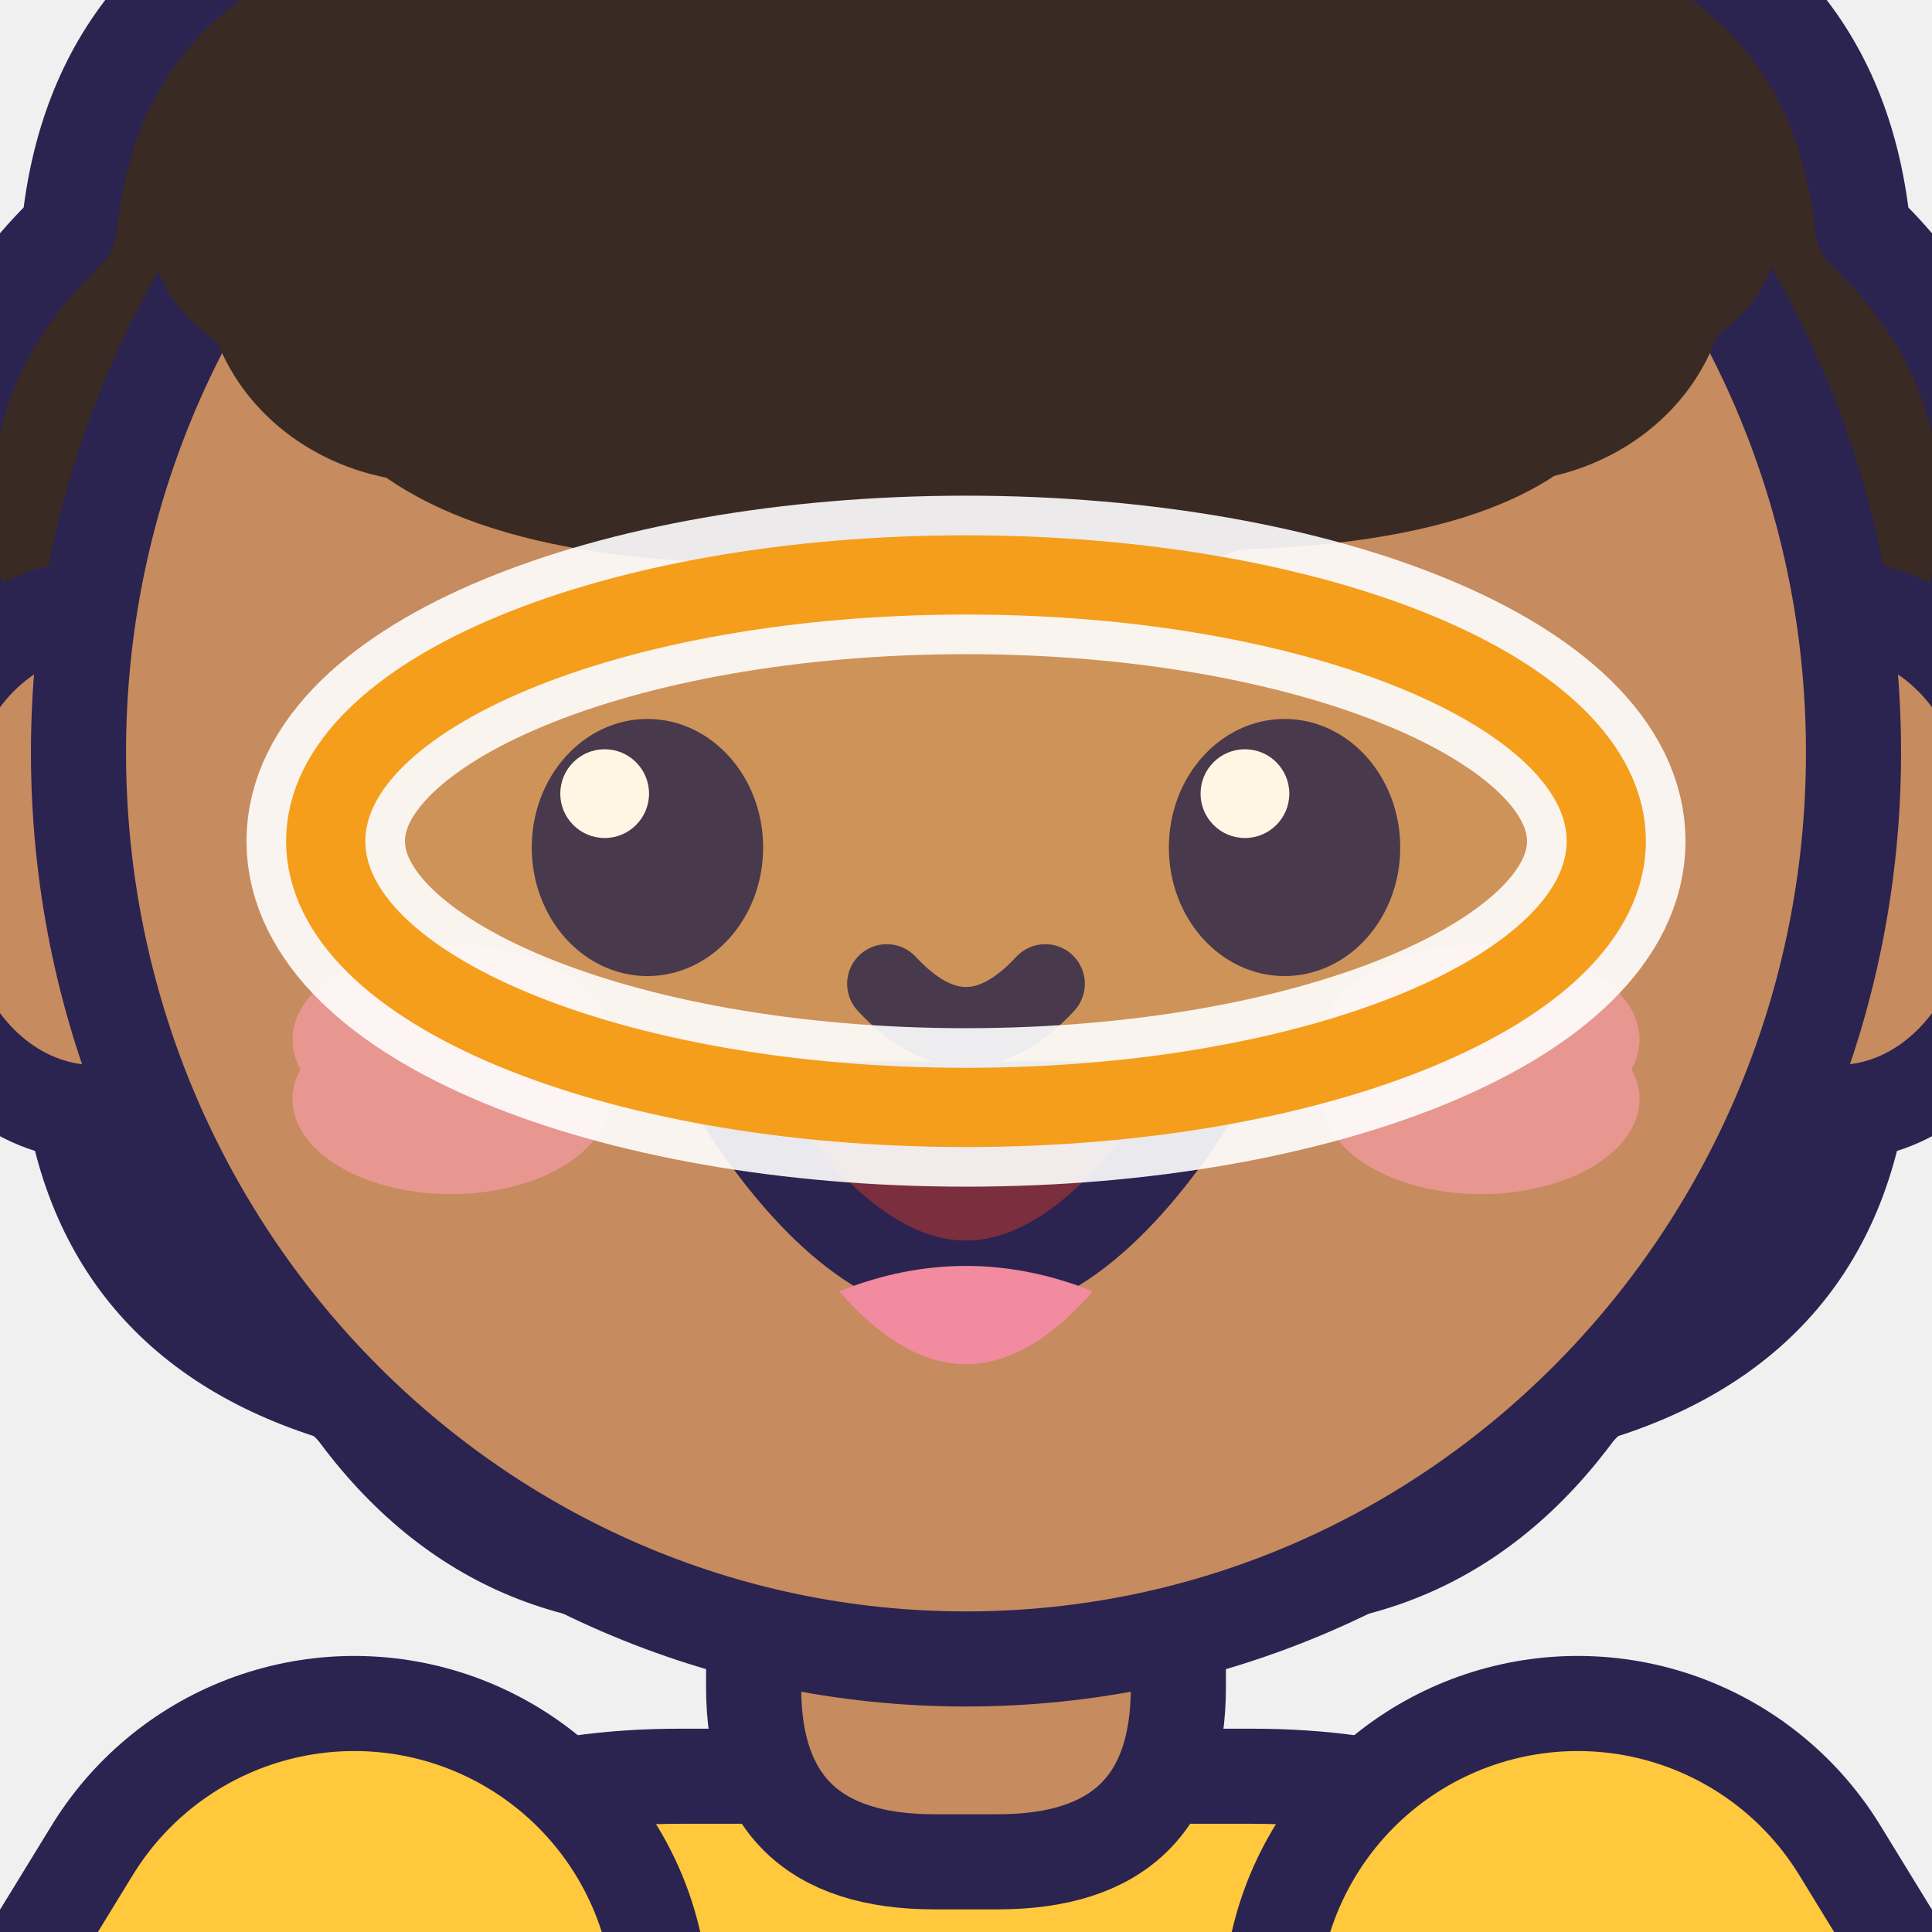
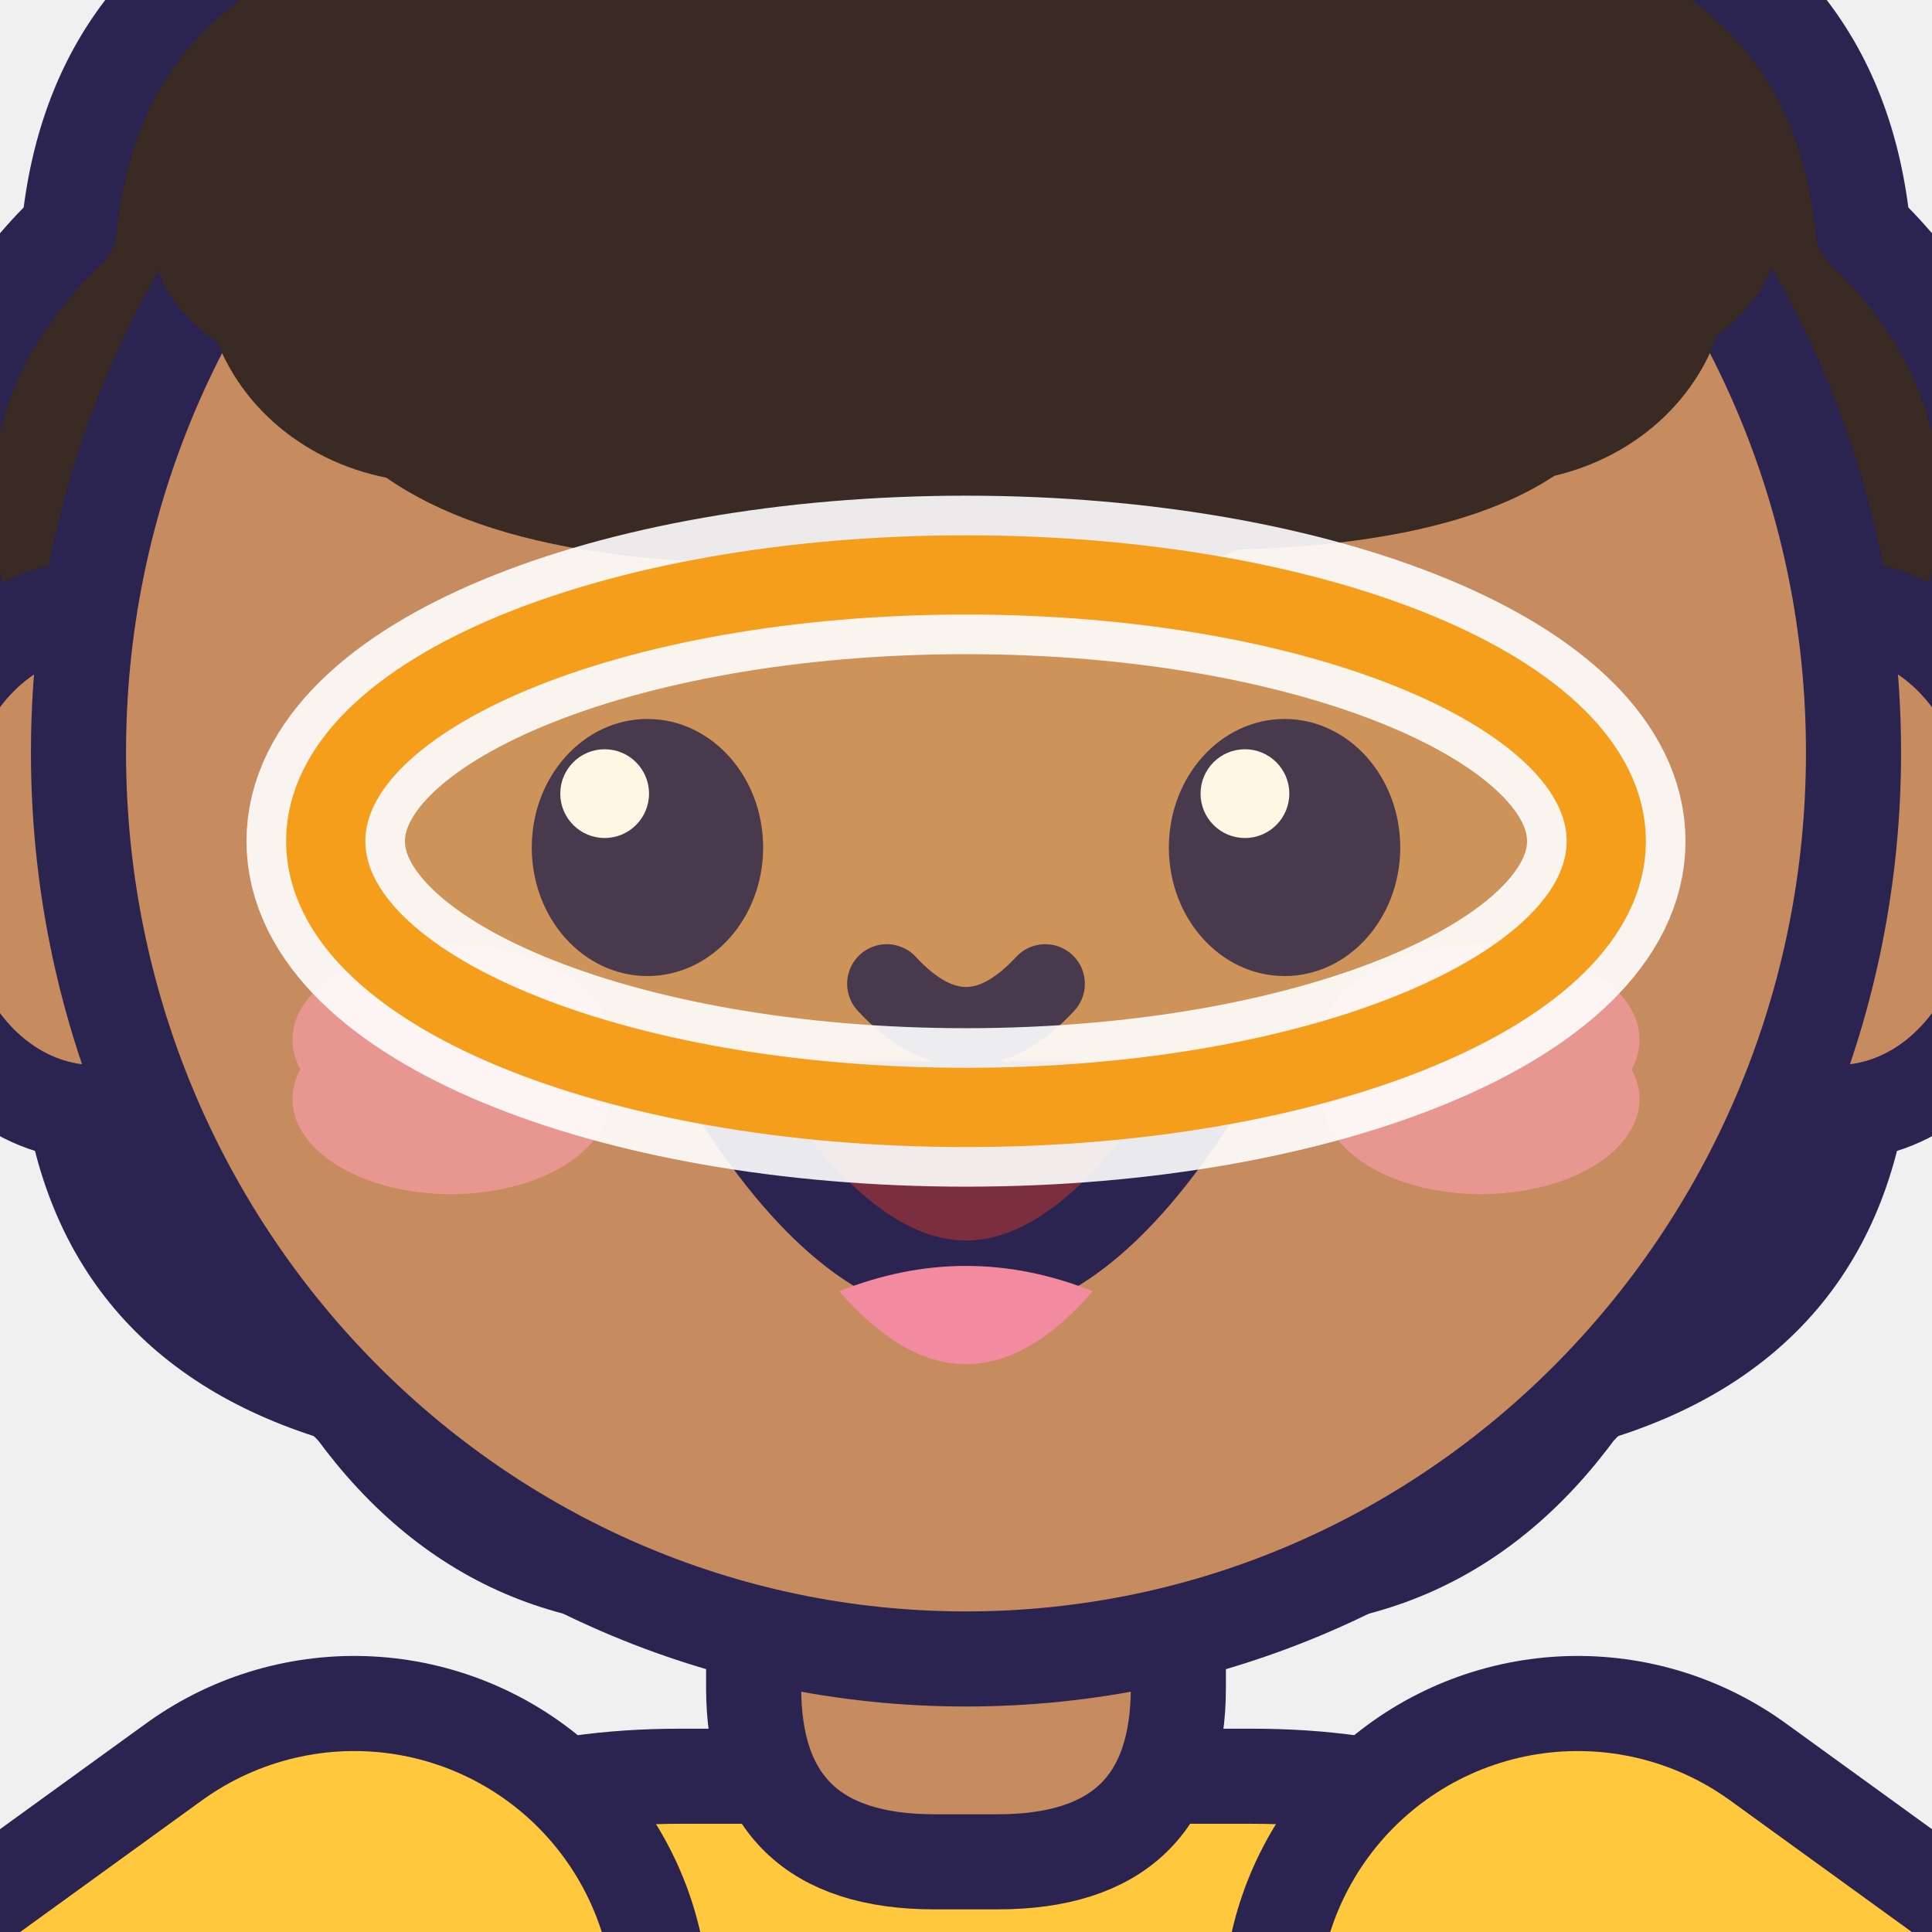
<svg xmlns="http://www.w3.org/2000/svg" viewBox="0 0 256 256" width="256" height="256">
  <g stroke-linejoin="round" stroke-linecap="round">
    <clipPath id="frame">
      <rect x="0" y="0" width="256" height="256" />
    </clipPath>
    <g clip-path="url(#frame)">
      <g transform="translate(128 578.5) scale(4.2)">
        <ellipse cx="0" cy="0" rx="44.8" ry="7" fill="#2B2350" opacity="0.12" />
        <g transform="translate(0 0)">
          <path d="M -9.5 -45.6 L -10.7 -23 L -12 -2.5" fill="none" stroke="#2B2350" stroke-width="22.33" />
          <path d="M -9.5 -45.6 L -10.7 -23 L -12 -2.5" fill="none" stroke="#C68B5E" stroke-width="16.33" />
          <path d="M -9.5 -45.6 L -10 -33" fill="none" stroke="#2B2350" stroke-width="24.33" />
          <path d="M -9.5 -45.6 L -10 -33" fill="none" stroke="#1A9E9A" stroke-width="18.33" />
          <path d="M -26 -1 A 11 5 0 1 0 -4.3 -1 A 11 5 0 1 0 -26 -1 Z" fill="#C68B5E" stroke="#2B2350" stroke-width="3" />
          <path d="M 9.5 -45.6 L 10.7 -23 L 12 -2.5" fill="none" stroke="#2B2350" stroke-width="22.33" />
          <path d="M 9.5 -45.6 L 10.7 -23 L 12 -2.5" fill="none" stroke="#C68B5E" stroke-width="16.33" />
          <path d="M 9.5 -45.6 L 10 -33" fill="none" stroke="#2B2350" stroke-width="24.33" />
          <path d="M 9.5 -45.6 L 10 -33" fill="none" stroke="#1A9E9A" stroke-width="18.33" />
          <path d="M 4.3 -1 A 11 5 0 1 0 26 -1 A 11 5 0 1 0 4.3 -1 Z" fill="#C68B5E" stroke="#2B2350" stroke-width="3" />
          <path d="M -15 -50.7 L 15 -50.7 Q 21.7 -50.7 21.7 -44 L 21.7 -42 Q 21.7 -35 15 -35 L -15 -35 Q -21.7 -35 -21.7 -42 L -21.7 -44 Q -21.7 -50.7 -15 -50.7 Z" fill="#1A9E9A" stroke="#2B2350" stroke-width="3" />
          <g transform="rotate(0 0 -45.6)">
            <path d="M -9 -81.7 L 9 -81.7 Q 22.7 -81.7 22.7 -68 L 22.7 -55 Q 22.7 -41.3 9 -41.3 L -9 -41.3 Q -22.7 -41.3 -22.7 -55 L -22.7 -68 Q -22.7 -81.7 -9 -81.7 Z" fill="#FFC83D" stroke="#2B2350" stroke-width="3" />
            <g transform="rotate(0 0 -86)">
              <path d="M -1 -94.4 L 1 -94.4 Q 6.7 -94.4 6.7 -89 L 6.7 -84.5 Q 6.7 -79 1 -79 L -1 -79 Q -6.7 -79 -6.7 -84.5 L -6.7 -89 Q -6.7 -94.4 -1 -94.4 Z" fill="#C68B5E" stroke="#2B2350" stroke-width="3" />
              <path d="M 31.4 -117.4 Q 34 -110 28.3 -104 Q 27.5 -96 19.6 -93.7 Q 15 -87 7 -88 Q 0 -83.5 -7 -88 Q -15 -87 -19.6 -93.7 Q -27.5 -96 -28.3 -104 Q -34 -110 -31.4 -117.4 Q -34 -125 -28.3 -130.5 Q -27.5 -138.5 -19.6 -141 Q -15 -148 -7 -147 Q 0 -151 7 -147 Q 15 -148 19.6 -141 Q 27.5 -138.5 28.3 -130.5 Q 34 -125 31.4 -117.4 Z" fill="#3A2A24" stroke="#2B2350" stroke-width="3" />
              <path d="M -33 -110.6 A 5.6 6.7 0 1 0 -22 -110.6 A 5.6 6.7 0 1 0 -33 -110.6 Z" fill="#C68B5E" stroke="#2B2350" stroke-width="3" />
              <path d="M 22 -110.6 A 5.6 6.7 0 1 0 33 -110.6 A 5.6 6.7 0 1 0 22 -110.6 Z" fill="#C68B5E" stroke="#2B2350" stroke-width="3" />
              <path d="M -28 -114 A 28 28.6 0 1 0 28 -114 A 28 28.6 0 1 0 -28 -114 Z" fill="#C68B5E" stroke="#2B2350" stroke-width="3" />
              <path d="M -24 -133 Q -25.3 -138 -16 -140 Q -10.3 -144.5 -0.4 -143 Q 9.4 -144.7 15 -140.5 Q 25 -138.6 23.6 -133.6 Q 28.5 -129 21 -125.6 Q 19 -120.7 8.6 -120.4 Q 0.5 -117 -8 -120 Q -18 -120.4 -20.7 -125.3 Q -28.4 -128.7 -24 -133 Z" fill="#3A2A24" />
              <path d="M -24 -130 A 7.3 6.7 0 1 0 -9.5 -130 A 7.3 6.7 0 1 0 -24 -130 Z" fill="#3A2A24" />
              <path d="M -15.7 -132 A 7.3 6.7 0 1 0 -1 -132 A 7.3 6.7 0 1 0 -15.7 -132 Z" fill="#3A2A24" />
              <path d="M -7.3 -134 A 7.3 6.7 0 1 0 7.3 -134 A 7.3 6.7 0 1 0 -7.3 -134 Z" fill="#3A2A24" />
              <path d="M 1 -132 A 7.3 6.7 0 1 0 15.7 -132 A 7.3 6.7 0 1 0 1 -132 Z" fill="#3A2A24" />
              <path d="M 9.5 -130 A 7.3 6.7 0 1 0 24 -130 A 7.3 6.7 0 1 0 9.5 -130 Z" fill="#3A2A24" />
              <path d="M -13.7 -111 A 3.6 4 0 1 0 -6.4 -111 A 3.6 4 0 1 0 -13.7 -111 Z" fill="#2B2350" />
              <circle cx="-11.4" cy="-112.7" r="1.4" fill="#FFFFFF" />
              <path d="M -21 -104 A 5 3 0 1 0 -11.5 -104 A 5 3 0 1 0 -21 -104 Z" fill="#FF9DB0" opacity="0.6" />
              <path d="M 6.4 -111 A 3.6 4 0 1 0 13.7 -111 A 3.6 4 0 1 0 6.4 -111 Z" fill="#2B2350" />
              <circle cx="8.8" cy="-112.7" r="1.4" fill="#FFFFFF" />
              <path d="M 11.5 -104 A 5 3 0 1 0 21 -104 A 5 3 0 1 0 11.5 -104 Z" fill="#FF9DB0" opacity="0.6" />
              <path d="M -7.3 -103 Q 0 -91.7 7.3 -103 Z" fill="#7A2E3E" stroke="#2B2350" stroke-width="2.5" />
              <path d="M -4 -97 Q 0 -92.4 4 -97 Q 0 -98.6 -4 -97 Z" fill="#F28AA0" />
            </g>
-             <path d="M -19.3 -74.3 L -30 -57.6 L -41 -42.3" fill="none" stroke="#2B2350" stroke-width="19.39" />
-             <path d="M -19.3 -74.3 L -30 -57.6 L -41 -42.3" fill="none" stroke="#C68B5E" stroke-width="13.39" />
-             <path d="M -19.3 -74.3 L -25 -65" fill="none" stroke="#2B2350" stroke-width="22.39" />
-             <path d="M -19.3 -74.3 L -25 -65" fill="none" stroke="#FFC83D" stroke-width="16.39" />
-             <path d="M -49 -42.3 A 8.3 8.3 0 1 0 -32.6 -42.3 A 8.3 8.3 0 1 0 -49 -42.3 Z" fill="#C68B5E" stroke="#2B2350" stroke-width="3" />
-             <path d="M 19.3 -74.3 L 30 -57.6 L 41 -42.3" fill="none" stroke="#2B2350" stroke-width="19.39" />
-             <path d="M 19.3 -74.3 L 30 -57.6 L 41 -42.3" fill="none" stroke="#C68B5E" stroke-width="13.39" />
-             <path d="M 19.3 -74.3 L 25 -65" fill="none" stroke="#2B2350" stroke-width="22.39" />
-             <path d="M 19.3 -74.3 L 25 -65" fill="none" stroke="#FFC83D" stroke-width="16.39" />
-             <path d="M 32.6 -42.3 A 8.3 8.3 0 1 0 49 -42.3 A 8.3 8.3 0 1 0 32.6 -42.3 Z" fill="#C68B5E" stroke="#2B2350" stroke-width="3" />
+             <path d="M -19.3 -74.3 L -35.5 -63 L -52 -54" fill="none" stroke="#2B2350" stroke-width="19.39" />
+             <path d="M -19.3 -74.3 L -35.5 -63 L -52 -54" fill="none" stroke="#C68B5E" stroke-width="13.39" />
+             <path d="M -19.3 -74.3 L -28 -68" fill="none" stroke="#2B2350" stroke-width="22.39" />
+             <path d="M -19.3 -74.3 L -28 -68" fill="none" stroke="#FFC83D" stroke-width="16.39" />
+             <path d="M -60.3 -54 A 8.3 8.3 0 1 0 -43.7 -54 A 8.3 8.3 0 1 0 -60.3 -54 Z" fill="#C68B5E" stroke="#2B2350" stroke-width="3" />
+             <path d="M 19.3 -74.3 L 35.5 -63 L 52 -54" fill="none" stroke="#2B2350" stroke-width="19.39" />
+             <path d="M 19.3 -74.3 L 35.5 -63 L 52 -54" fill="none" stroke="#C68B5E" stroke-width="13.39" />
+             <path d="M 19.3 -74.3 L 28 -68" fill="none" stroke="#2B2350" stroke-width="22.39" />
+             <path d="M 19.3 -74.3 L 28 -68" fill="none" stroke="#FFC83D" stroke-width="16.39" />
+             <path d="M 43.7 -54 A 8.3 8.3 0 1 0 60.3 -54 A 8.3 8.3 0 1 0 43.7 -54 Z" fill="#C68B5E" stroke="#2B2350" stroke-width="3" />
          </g>
          <path d="M -2.5 -106.7 Q 0 -104 2.5 -106.7" fill="none" stroke="#2B2350" stroke-width="2.5" />
-           <g transform="translate(-40.9 -44.4) rotate(36)">
+           <g transform="translate(-52 -55.9) rotate(61)">
            <path d="M 0 3.3 L -8.4 10.6" fill="none" stroke="#2B2350" stroke-width="10.553" />
            <path d="M 0 3.3 L -8.4 10.6" fill="none" stroke="#C68B5E" stroke-width="4.553" />
            <path d="M 0 3.3 L -5 17" fill="none" stroke="#2B2350" stroke-width="10.553" />
            <path d="M 0 3.3 L -5 17" fill="none" stroke="#C68B5E" stroke-width="4.553" />
            <path d="M 0 3.3 L 0 19" fill="none" stroke="#2B2350" stroke-width="10.553" />
            <path d="M 0 3.3 L 0 19" fill="none" stroke="#C68B5E" stroke-width="4.553" />
            <path d="M 0 3.3 L 5 17" fill="none" stroke="#2B2350" stroke-width="10.553" />
            <path d="M 0 3.3 L 5 17" fill="none" stroke="#C68B5E" stroke-width="4.553" />
            <path d="M 0 3.3 L 7.6 13" fill="none" stroke="#2B2350" stroke-width="10.553" />
            <path d="M 0 3.3 L 7.6 13" fill="none" stroke="#C68B5E" stroke-width="4.553" />
            <path d="M -8.3 2.4 A 8.3 8 0 1 0 8.3 2.4 A 8.3 8 0 1 0 -8.3 2.4 Z" fill="#C68B5E" stroke="#2B2350" stroke-width="3" />
          </g>
-           <g transform="translate(40.9 -44.4) rotate(-36)">
+           <g transform="translate(52 -55.9) rotate(-61)">
            <path d="M 0 3.3 L -8.4 10.6" fill="none" stroke="#2B2350" stroke-width="10.553" />
            <path d="M 0 3.3 L -8.4 10.6" fill="none" stroke="#C68B5E" stroke-width="4.553" />
            <path d="M 0 3.3 L -5 17" fill="none" stroke="#2B2350" stroke-width="10.553" />
            <path d="M 0 3.3 L -5 17" fill="none" stroke="#C68B5E" stroke-width="4.553" />
            <path d="M 0 3.3 L 0 19" fill="none" stroke="#2B2350" stroke-width="10.553" />
            <path d="M 0 3.3 L 0 19" fill="none" stroke="#C68B5E" stroke-width="4.553" />
            <path d="M 0 3.3 L 5 17" fill="none" stroke="#2B2350" stroke-width="10.553" />
            <path d="M 0 3.3 L 5 17" fill="none" stroke="#C68B5E" stroke-width="4.553" />
            <path d="M 0 3.3 L 7.6 13" fill="none" stroke="#2B2350" stroke-width="10.553" />
            <path d="M 0 3.3 L 7.6 13" fill="none" stroke="#C68B5E" stroke-width="4.553" />
            <path d="M -8.3 2.4 A 8.3 8 0 1 0 8.3 2.4 A 8.3 8 0 1 0 -8.3 2.4 Z" fill="#C68B5E" stroke="#2B2350" stroke-width="3" />
          </g>
          <path d="M -22 -0.3 A 2 2 0 1 0 -17.5 -0.3 A 2 2 0 1 0 -22 -0.3 Z" fill="#C68B5E" stroke="#2B2350" stroke-width="1.8" />
          <path d="M -18 -0.3 A 2 2 0 1 0 -14 -0.3 A 2 2 0 1 0 -18 -0.3 Z" fill="#C68B5E" stroke="#2B2350" stroke-width="1.8" />
          <path d="M -14.6 -0.3 A 2 2 0 1 0 -10.3 -0.3 A 2 2 0 1 0 -14.6 -0.3 Z" fill="#C68B5E" stroke="#2B2350" stroke-width="1.8" />
          <path d="M -11.3 -0.3 A 2 2 0 1 0 -7 -0.3 A 2 2 0 1 0 -11.3 -0.3 Z" fill="#C68B5E" stroke="#2B2350" stroke-width="1.8" />
          <path d="M -8.4 -0.3 A 2 2 0 1 0 -4 -0.3 A 2 2 0 1 0 -8.4 -0.3 Z" fill="#C68B5E" stroke="#2B2350" stroke-width="1.8" />
          <path d="M 4 -0.3 A 2 2 0 1 0 8 -0.3 A 2 2 0 1 0 4 -0.3 Z" fill="#C68B5E" stroke="#2B2350" stroke-width="1.8" />
          <path d="M 7.4 -0.3 A 2 2 0 1 0 11.6 -0.3 A 2 2 0 1 0 7.4 -0.3 Z" fill="#C68B5E" stroke="#2B2350" stroke-width="1.8" />
          <path d="M 11 -0.3 A 2 2 0 1 0 15 -0.3 A 2 2 0 1 0 11 -0.3 Z" fill="#C68B5E" stroke="#2B2350" stroke-width="1.8" />
          <path d="M 14.3 -0.3 A 2 2 0 1 0 18.5 -0.3 A 2 2 0 1 0 14.3 -0.3 Z" fill="#C68B5E" stroke="#2B2350" stroke-width="1.8" />
          <path d="M 17 -0.3 A 2 2 0 1 0 21.4 -0.3 A 2 2 0 1 0 17 -0.3 Z" fill="#C68B5E" stroke="#2B2350" stroke-width="1.8" />
        </g>
        <ellipse cx="0" cy="-111.2" rx="20.2" ry="8.4" fill="#FFC83D" opacity="0.14" />
        <ellipse cx="0" cy="-111.2" rx="20.2" ry="8.4" fill="none" stroke="#FFFFFF" stroke-width="5" opacity="0.9" />
        <ellipse cx="0" cy="-111.2" rx="20.2" ry="8.4" fill="none" stroke="#F59E1B" stroke-width="2.5" />
      </g>
    </g>
  </g>
</svg>
